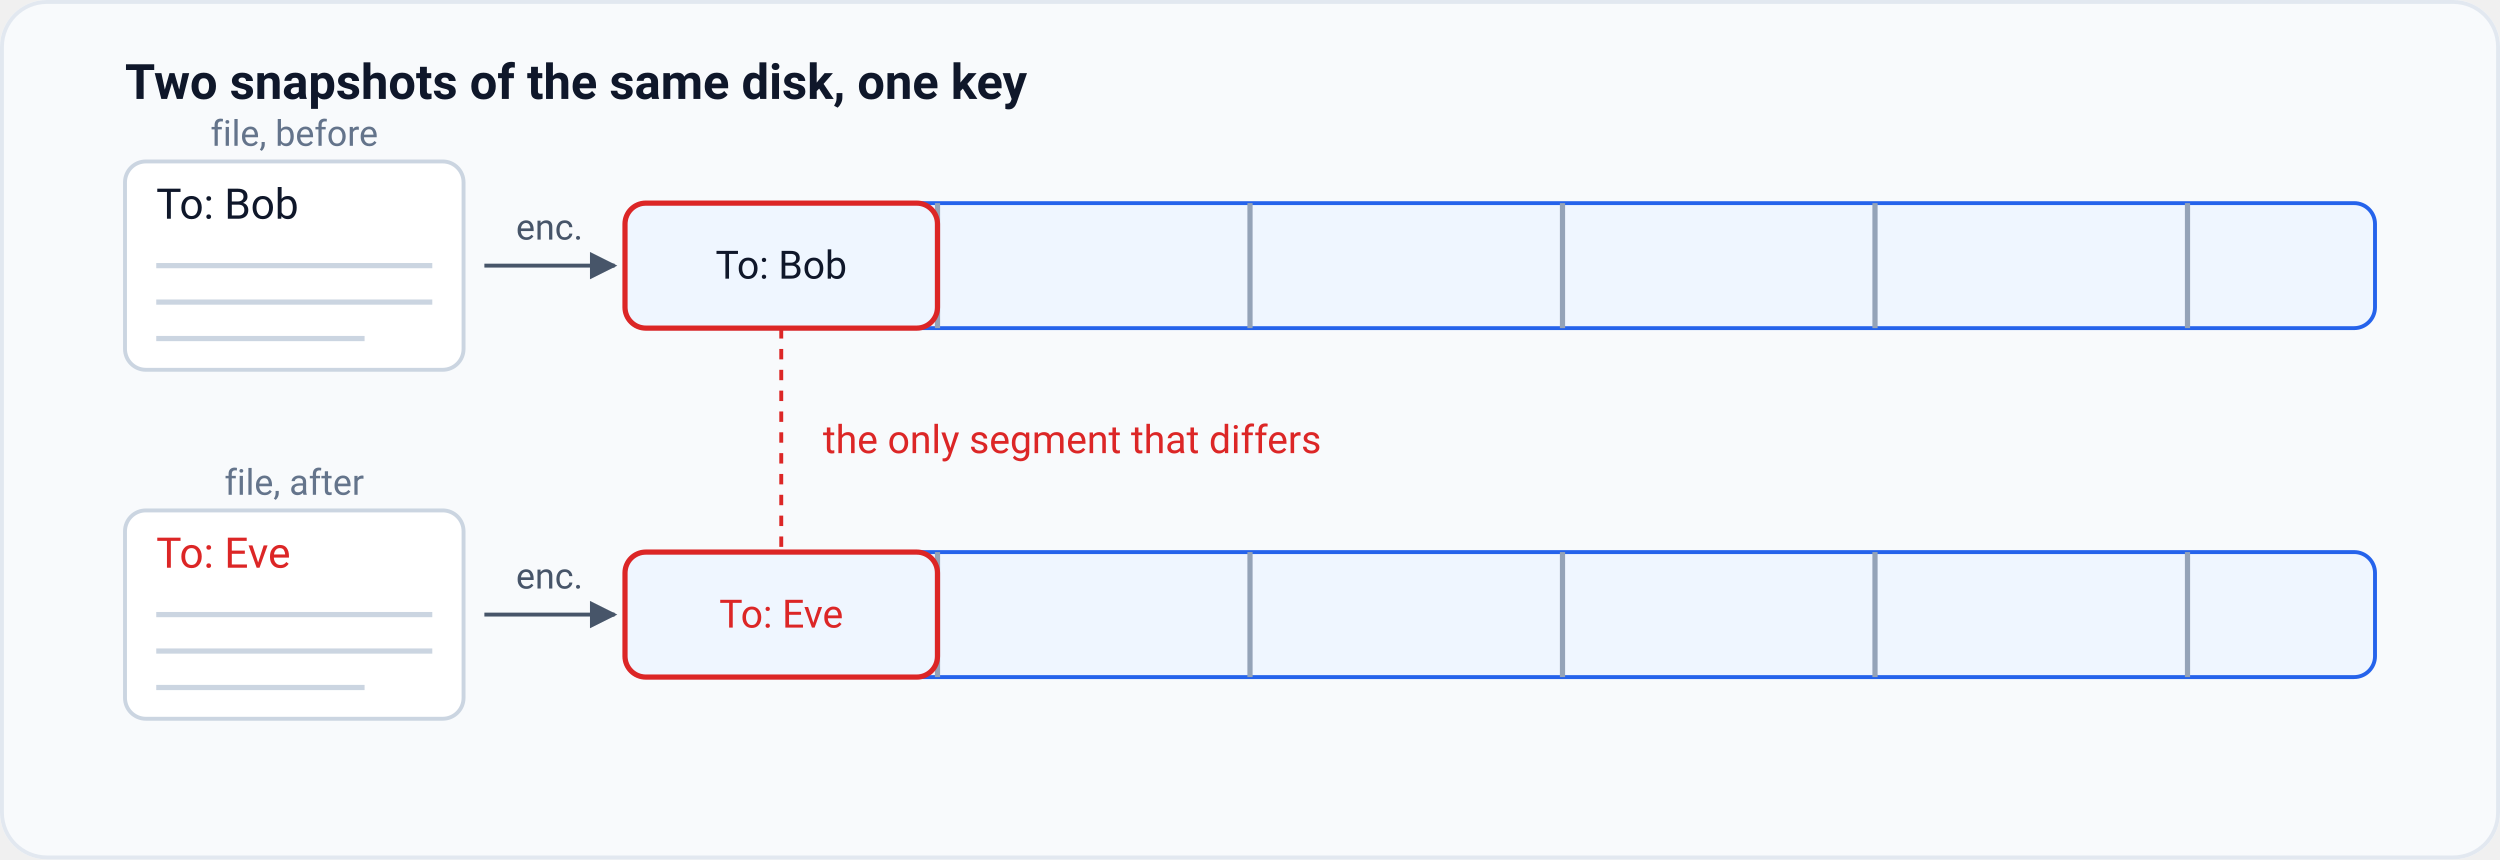
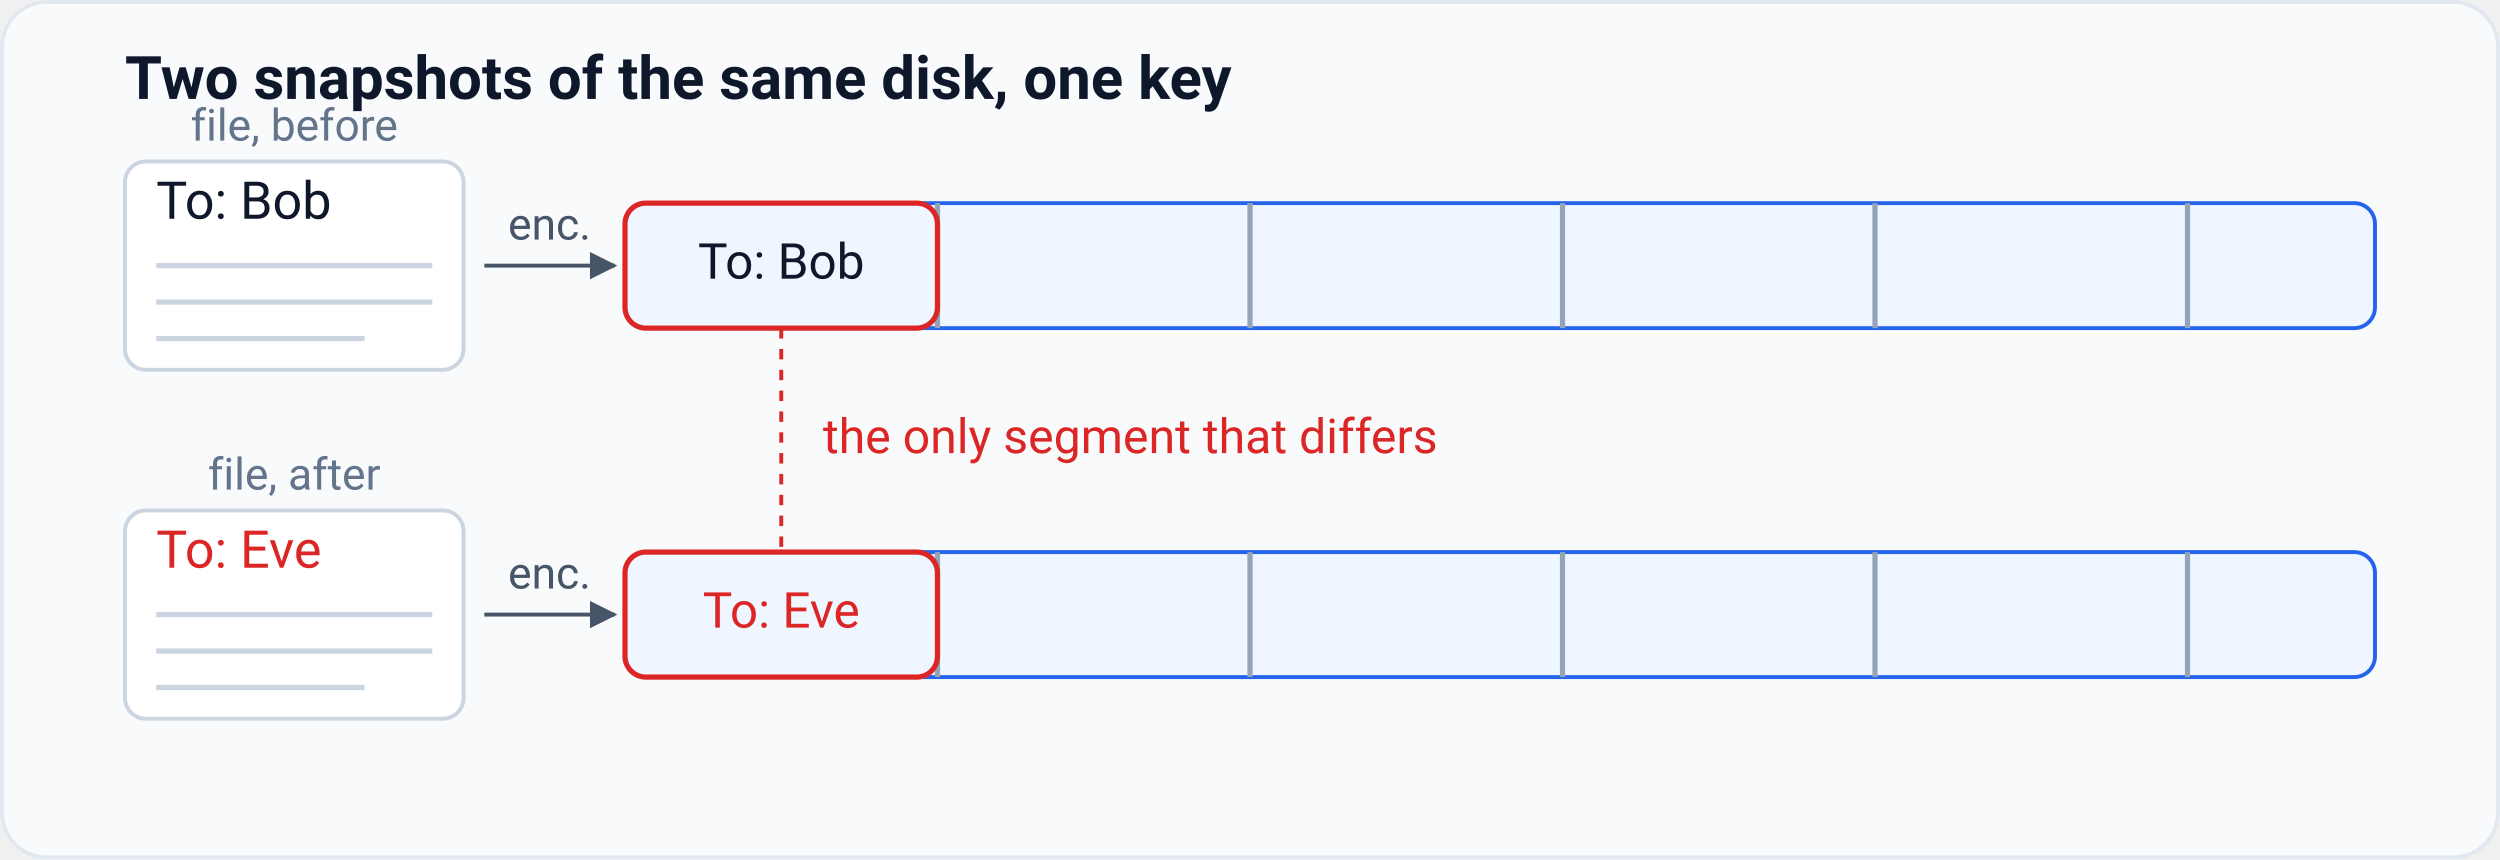
<svg xmlns="http://www.w3.org/2000/svg" viewBox="0 0 960 330" width="960" height="330" font-family="'Segoe UI', 'Segoe UI Symbol', Roboto, 'Helvetica Neue', Arial, 'DejaVu Sans', sans-serif" role="img" aria-labelledby="t d">
  <defs>
    <marker id="arrow" viewBox="0 0 10 10" refX="9" refY="5" markerWidth="7" markerHeight="7" orient="auto-start-reverse">
      <path d="M0,0 L10,5 L0,10 z" fill="#475569" />
    </marker>
  </defs>
  <rect width="960" height="330" rx="18" fill="#f8fafc" />
  <rect x="0.75" y="0.75" width="958.5" height="328.5" rx="17.25" fill="none" stroke="#e2e8f0" stroke-width="1.5" />
-   <text x="48" y="38" font-size="18.75" font-weight="700" fill="#0f172a">Two snapshots of the same disk, one key</text>
+   <text x="48" y="38" font-size="23" font-weight="700" fill="#0f172a">Two snapshots of the same disk, one key</text>
  <rect x="48" y="62" width="130" height="80" rx="8" fill="#ffffff" stroke="#cbd5e1" stroke-width="1.5" />
-   <text x="60" y="84" font-size="16.25" fill="#0f172a">To: Bob</text>
+   <text x="60" y="84" font-size="20" fill="#0f172a">To: Bob</text>
  <line x1="60" y1="102" x2="166" y2="102" stroke="#cbd5e1" stroke-width="2" />
  <line x1="60" y1="116" x2="166" y2="116" stroke="#cbd5e1" stroke-width="2" />
  <line x1="60" y1="130" x2="140" y2="130" stroke="#cbd5e1" stroke-width="2" />
-   <text x="113" y="56" font-size="13.75" fill="#64748b" text-anchor="middle">file, before</text>
+   <text x="113" y="54" font-size="17" fill="#64748b" text-anchor="middle">file, before</text>
  <line x1="186" y1="102" x2="236" y2="102" stroke="#475569" stroke-width="1.5" marker-end="url(#arrow)" />
-   <text x="211" y="92" font-size="13.75" fill="#475569" text-anchor="middle">enc.</text>
+   <text x="211" y="92" font-size="17" fill="#475569" text-anchor="middle">enc.</text>
  <rect x="240" y="78" width="672" height="48" rx="8" fill="#eff6ff" stroke="#2563eb" stroke-width="1.5" />
  <line x1="360" y1="78" x2="360" y2="126" stroke="#94a3b8" stroke-width="2" />
  <line x1="480" y1="78" x2="480" y2="126" stroke="#94a3b8" stroke-width="2" />
  <line x1="600" y1="78" x2="600" y2="126" stroke="#94a3b8" stroke-width="2" />
  <line x1="720" y1="78" x2="720" y2="126" stroke="#94a3b8" stroke-width="2" />
  <line x1="840" y1="78" x2="840" y2="126" stroke="#94a3b8" stroke-width="2" />
-   <text x="300" y="107" font-size="15" fill="#0f172a" text-anchor="middle">To: Bob</text>
+   <text x="300" y="107" font-size="19" fill="#0f172a" text-anchor="middle">To: Bob</text>
  <rect x="48" y="196" width="130" height="80" rx="8" fill="#ffffff" stroke="#cbd5e1" stroke-width="1.5" />
-   <text x="60" y="218" font-size="16.25" fill="#dc2626">To: Eve</text>
+   <text x="60" y="218" font-size="20" fill="#dc2626">To: Eve</text>
  <line x1="60" y1="236" x2="166" y2="236" stroke="#cbd5e1" stroke-width="2" />
  <line x1="60" y1="250" x2="166" y2="250" stroke="#cbd5e1" stroke-width="2" />
  <line x1="60" y1="264" x2="140" y2="264" stroke="#cbd5e1" stroke-width="2" />
-   <text x="113" y="190" font-size="13.75" fill="#64748b" text-anchor="middle">file, after</text>
+   <text x="113" y="188" font-size="17" fill="#64748b" text-anchor="middle">file, after</text>
  <line x1="186" y1="236" x2="236" y2="236" stroke="#475569" stroke-width="1.5" marker-end="url(#arrow)" />
-   <text x="211" y="226" font-size="13.75" fill="#475569" text-anchor="middle">enc.</text>
+   <text x="211" y="226" font-size="17" fill="#475569" text-anchor="middle">enc.</text>
  <rect x="240" y="212" width="672" height="48" rx="8" fill="#eff6ff" stroke="#2563eb" stroke-width="1.5" />
  <line x1="360" y1="212" x2="360" y2="260" stroke="#94a3b8" stroke-width="2" />
  <line x1="480" y1="212" x2="480" y2="260" stroke="#94a3b8" stroke-width="2" />
  <line x1="600" y1="212" x2="600" y2="260" stroke="#94a3b8" stroke-width="2" />
  <line x1="720" y1="212" x2="720" y2="260" stroke="#94a3b8" stroke-width="2" />
  <line x1="840" y1="212" x2="840" y2="260" stroke="#94a3b8" stroke-width="2" />
-   <text x="300" y="241" font-size="15" fill="#dc2626" text-anchor="middle">To: Eve</text>
+   <text x="300" y="241" font-size="19" fill="#dc2626" text-anchor="middle">To: Eve</text>
  <rect x="240" y="78" width="120" height="48" rx="8" fill="none" stroke="#dc2626" stroke-width="2" />
  <rect x="240" y="212" width="120" height="48" rx="8" fill="none" stroke="#dc2626" stroke-width="2" />
  <line x1="300" y1="126" x2="300" y2="212" stroke="#dc2626" stroke-width="1.5" stroke-dasharray="4 4" />
-   <text x="316" y="174" font-size="15" fill="#dc2626">the only segment that differs</text>
+   <text x="316" y="174" font-size="18.5" fill="#dc2626">the only segment that differs</text>
</svg>
